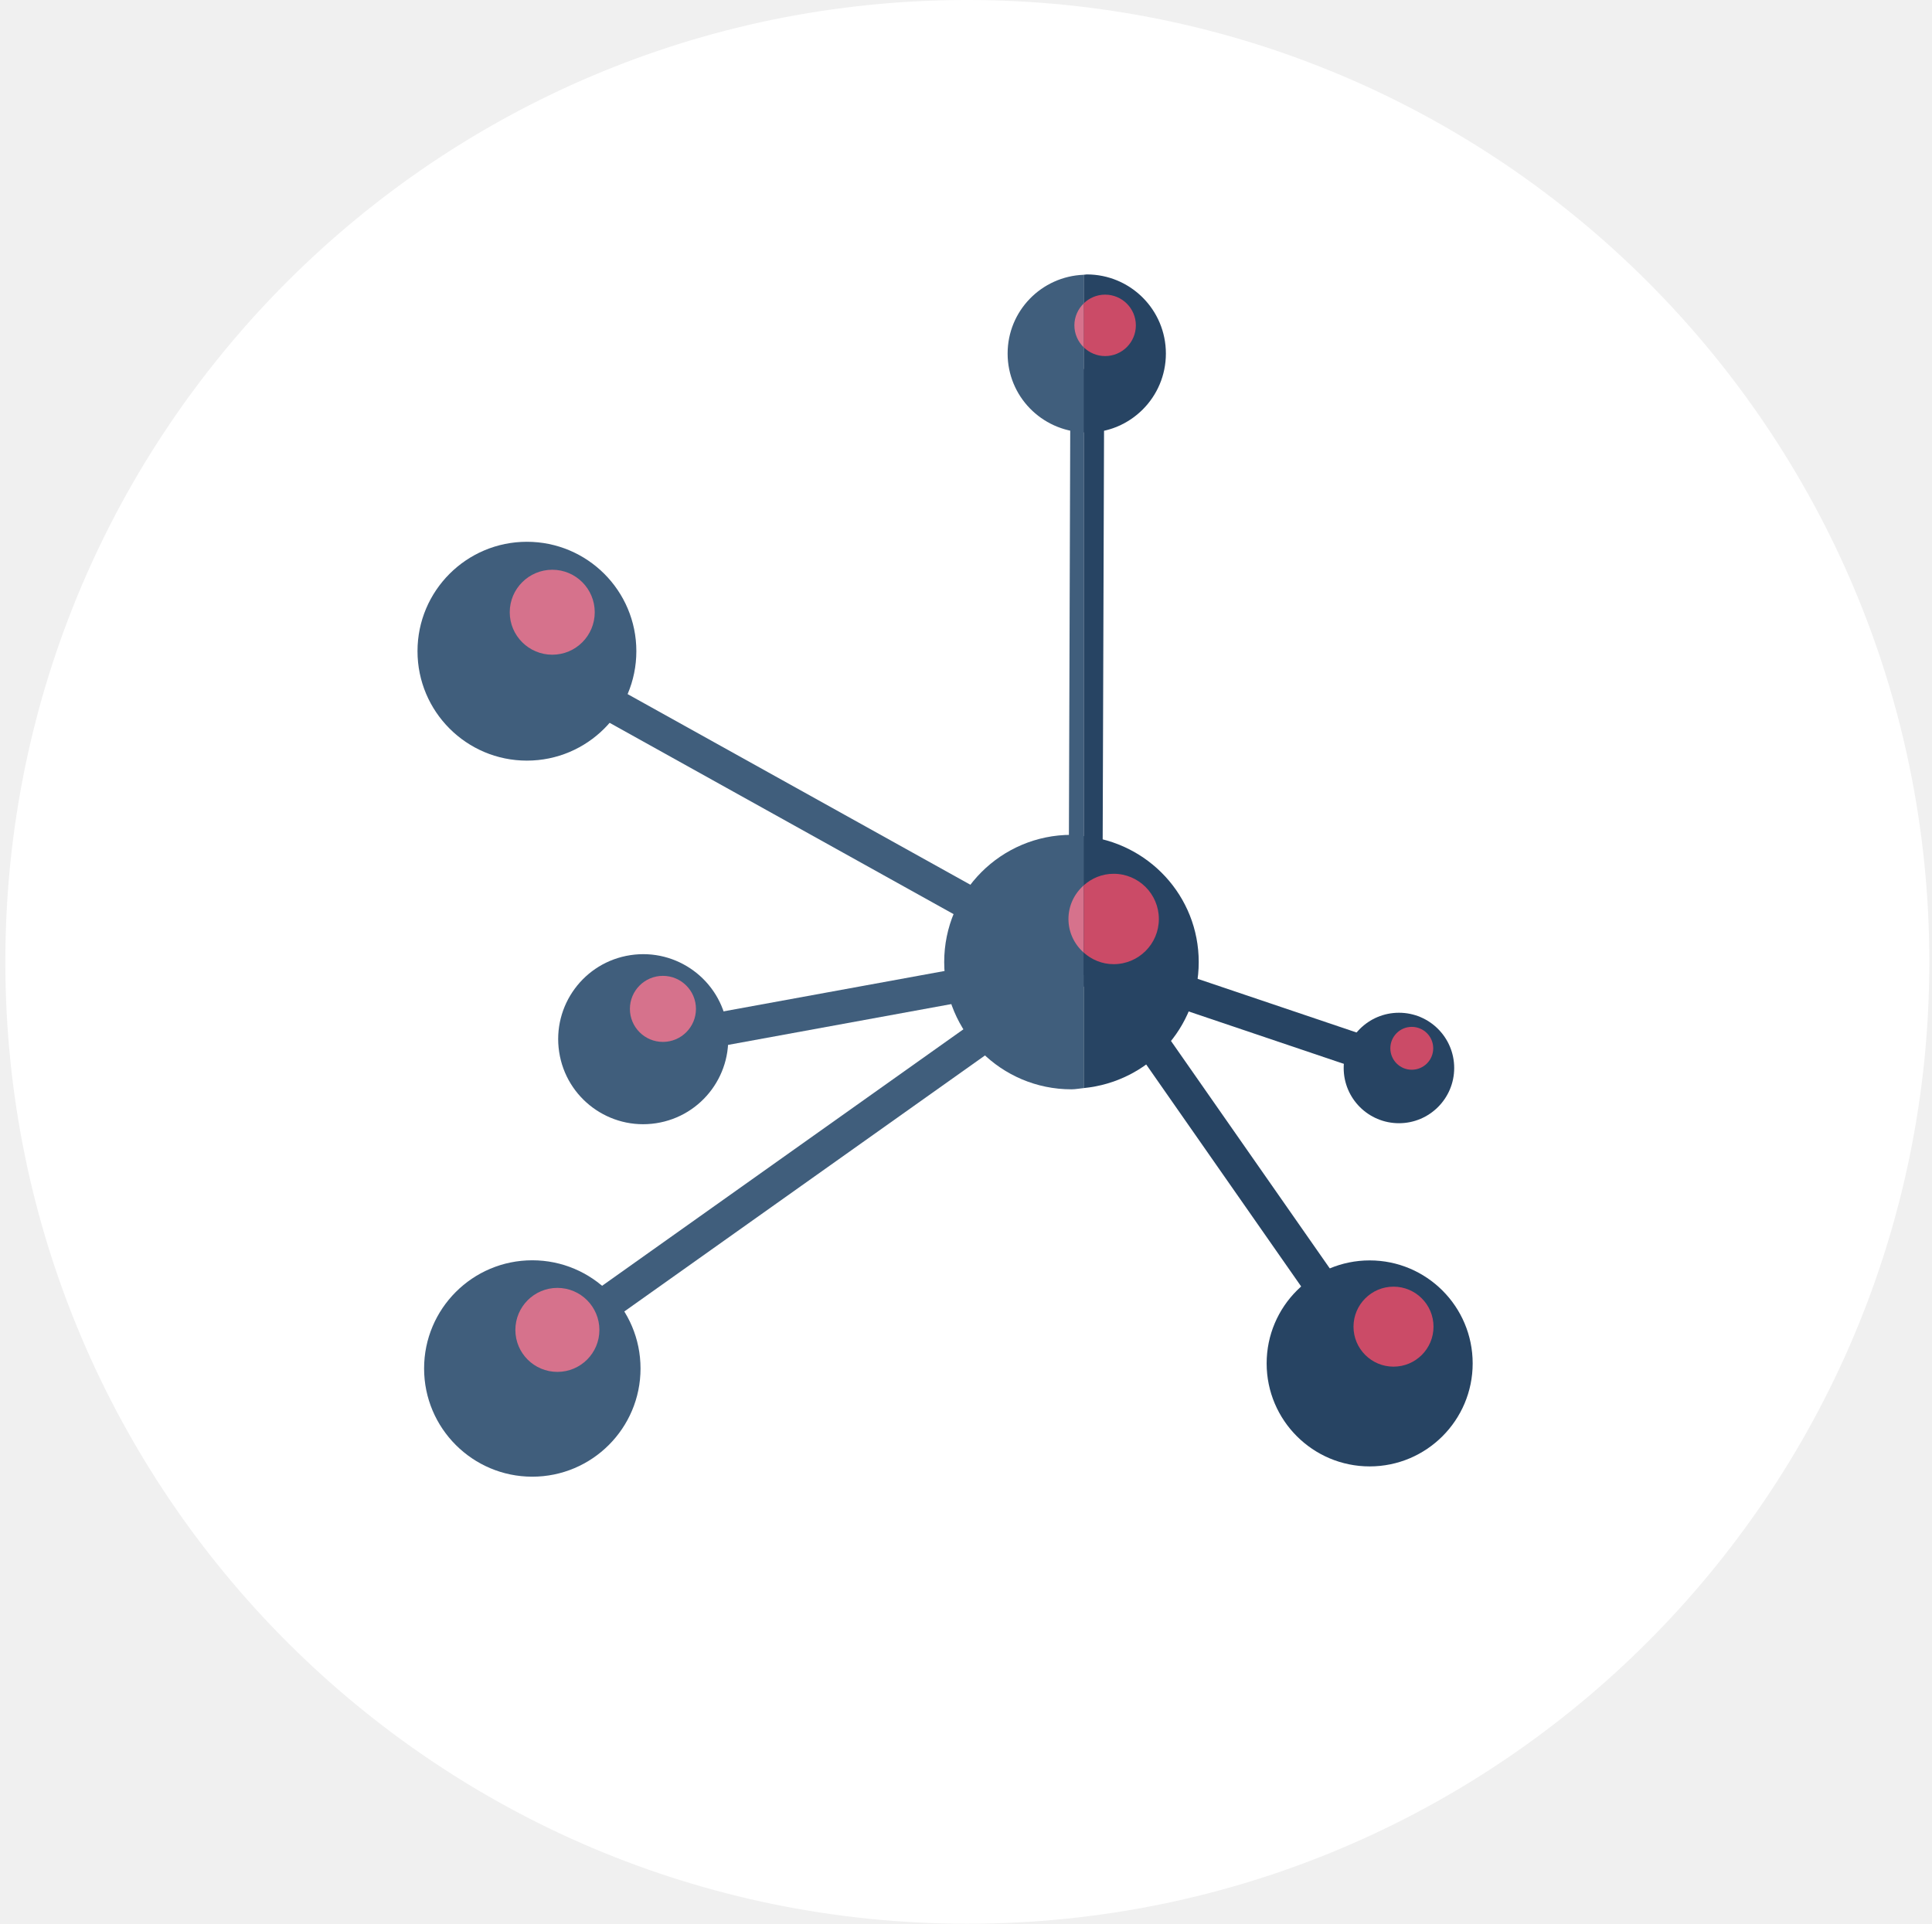
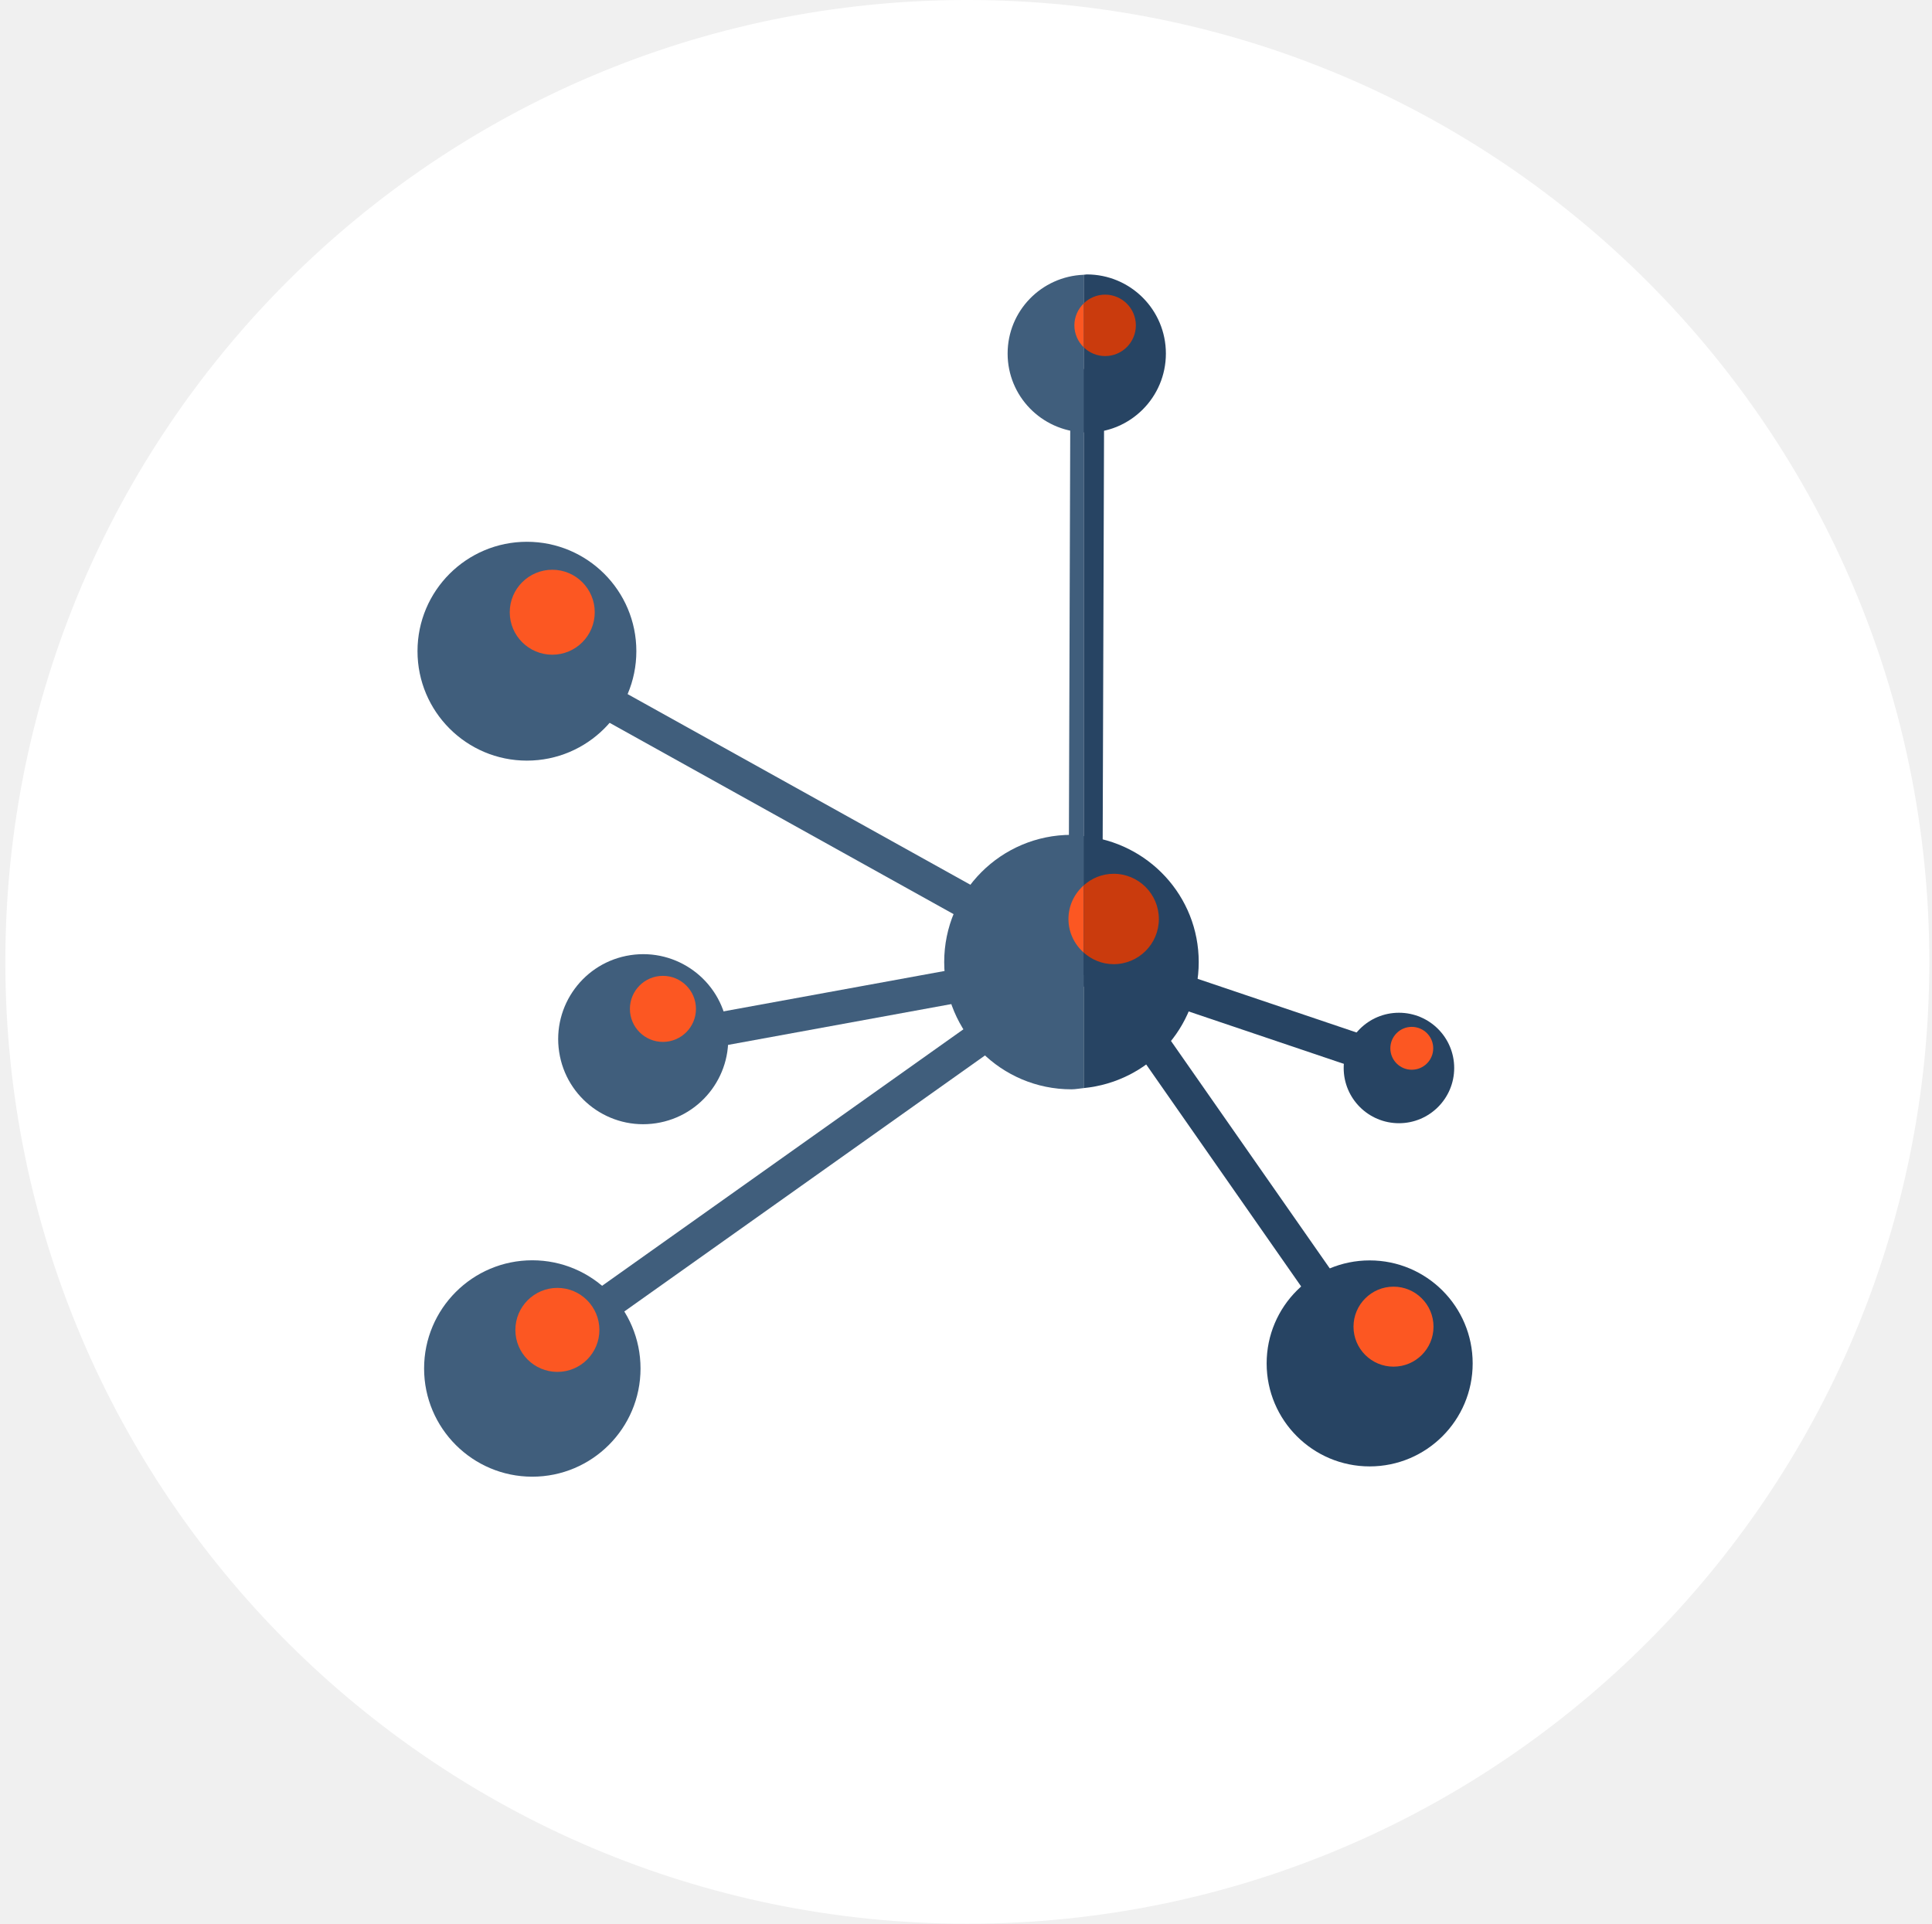
- <svg xmlns="http://www.w3.org/2000/svg" width="241" height="240" viewBox="0 0 241 240">
-   <g fill="none">
-     <path d="M240.667 120c0 66.274-53.724 120.002-120.002 120.002-66.274 0-119.998-53.728-119.998-120.002s53.725-120.001 119.998-120.001c66.278 0 120.002 53.728 120.002 120.001z" id="Shape" fill="#fff" />
-     <g>
-       <path d="M137.745 46.061l-2.566-.011v77.023l2.305 1.279.261-78.291z" id="Shape" fill="#274463" />
-       <path d="M133.526 46.047l-.232 71.145-58.957-32.793-2.051 3.689 62.893 34.985v-77.023l-1.653-.004zM69.442 164.436l57.225-40.631-36.779 6.726-.754-4.149 46.125-8.429 1.595 3.794-64.969 46.125-2.442-3.435z" id="Shape" fill="#405E7C" />
-       <path d="M131.24 115.985l42.766 14.445-1.348 3.994-30.629-10.346 29.564 42.356-3.457 2.414-36.895-52.862z" id="Shape" fill="#274463" />
-       <path d="M125.692 44.108c0 5.316 4.218 9.621 9.488 9.832v-19.66c-5.269.203-9.488 4.505-9.488 9.828z" id="Shape" fill="#405E7C" />
-       <path d="M135.563 34.237l-.384.043v19.66l.384.04c5.458 0 9.871-4.421 9.871-9.871 0-5.458-4.414-9.872-9.871-9.872z" id="Shape" fill="#274463" />
-       <path d="M134.02 40.589c0 1.076.449 2.04 1.16 2.736v-5.468c-.71.7-1.16 1.66-1.16 2.732z" id="Shape" fill="#D6728C" />
-       <path d="M137.854 36.759c-1.044 0-1.986.42-2.674 1.098v5.468c.688.674 1.631 1.098 2.674 1.098 2.116 0 3.834-1.714 3.834-3.834 0-2.113-1.718-3.83-3.834-3.83z" id="Shape" fill="#CB4B67" />
-       <path d="M181.398 133.242c0 3.805-3.084 6.889-6.889 6.889-3.813 0-6.896-3.084-6.896-6.889 0-3.809 3.084-6.893 6.896-6.893 3.805 0 6.889 3.084 6.889 6.893z" id="Shape" fill="#274463" />
-       <path d="M178.782 130.785c0 1.478-1.196 2.674-2.682 2.674-1.471 0-2.667-1.196-2.667-2.674 0-1.475 1.196-2.674 2.667-2.674 1.486 0 2.682 1.199 2.682 2.674z" id="Shape" fill="#CB4B67" />
-       <path d="M183.703 170.097c0 7.089-5.754 12.85-12.85 12.85s-12.85-5.762-12.85-12.85c0-7.099 5.755-12.85 12.85-12.85 7.096 0 12.85 5.751 12.85 12.85z" id="Shape" fill="#274463" />
-       <path d="M178.818 165.516c0 2.754-2.232 4.986-4.99 4.986-2.75 0-4.99-2.232-4.99-4.986 0-2.754 2.24-4.994 4.99-4.994 2.758 0 4.99 2.24 4.99 4.994z" id="Shape" fill="#CB4B67" />
-       <path d="M79.379 81.239c0 7.542-6.11 13.655-13.655 13.655-7.53 0-13.644-6.113-13.644-13.655 0-7.537 6.114-13.647 13.644-13.647 7.545 0 13.655 6.11 13.655 13.647z" id="Shape" fill="#405E7C" />
-       <path d="M74.189 76.383c0 2.928-2.37 5.298-5.298 5.298-2.921 0-5.305-2.37-5.305-5.298s2.385-5.302 5.305-5.302c2.928 0 5.298 2.374 5.298 5.302z" id="Shape" fill="#D6728C" />
-       <path d="M69.75 131.241c-.884-5.784 3.091-11.198 8.886-12.078 5.795-.881 11.205 3.098 12.082 8.882.888 5.798-3.091 11.209-8.886 12.089-5.787.884-11.202-3.095-12.082-8.893z" id="Shape" fill="#405E7C" />
-       <path d="M86.815 125.867c0 2.276-1.848 4.12-4.124 4.12-2.272 0-4.116-1.844-4.116-4.12 0-2.272 1.844-4.121 4.116-4.121 2.276 0 4.124 1.848 4.124 4.121z" id="Shape" fill="#D6728C" />
-       <path d="M79.9 170.731c0 7.447-6.045 13.499-13.503 13.499-7.451 0-13.495-6.052-13.495-13.499 0-7.454 6.045-13.499 13.495-13.499 7.458 0 13.503 6.045 13.503 13.499z" id="Shape" fill="#405E7C" />
-       <path d="M74.769 165.922c0 2.896-2.345 5.233-5.24 5.233-2.892 0-5.241-2.337-5.241-5.233 0-2.892 2.349-5.247 5.241-5.247 2.895 0 5.24 2.355 5.24 5.247z" id="Shape" fill="#D6728C" />
-       <path d="M133.65 104.153c-8.763 0-15.869 7.107-15.869 15.873 0 8.77 7.106 15.876 15.869 15.876.525 0 1.018-.109 1.529-.152v-31.441c-.511-.05-1.004-.156-1.529-.156z" id="Shape" fill="#405E7C" />
-       <path d="M149.53 120.025c0-8.244-6.309-14.941-14.35-15.717v31.441c8.042-.783 14.35-7.48 14.35-15.724z" id="Shape" fill="#274463" />
-       <path d="M133.28 114.655c0 1.671.74 3.156 1.899 4.185v-8.378c-1.16 1.033-1.899 2.519-1.899 4.193z" id="Shape" fill="#D6728C" />
-       <path d="M138.915 109.012c-1.439 0-2.743.558-3.736 1.449v8.378c.993.892 2.297 1.45 3.736 1.45 3.12 0 5.642-2.522 5.642-5.635s-2.522-5.642-5.642-5.642z" fill="#CB4B67" />
+ <svg xmlns="http://www.w3.org/2000/svg" width="241px" height="240px" viewBox="0 0 241 240" version="1.1">
+   <defs />
+   <g id="Page-1" stroke="none" stroke-width="1" fill="none" fill-rule="evenodd">
+     <g id="consulting" transform="translate(0, -1)">
+       <g id="Group">
+         <path d="M240.667,121 C240.667,187.274 186.943,241.002 120.665,241.002 C54.391,241.002 0.667,187.274 0.667,121 C0.667,54.726 54.392,0.999 120.665,0.999 C186.943,0.999 240.667,54.727 240.667,121 L240.667,121 Z" id="Shape" fill="#FFFFFF" />
+         <g transform="translate(52, 35)" id="Shape">
+           <path d="M85.745,12.061 L83.179,12.05 L83.179,89.073 L85.484,90.352 L85.745,12.061 L85.745,12.061 Z" fill="#274463" />
+           <path d="M81.526,12.047 L81.294,83.192 L22.337,50.399 L20.286,54.088 L83.179,89.073 L83.179,12.05 L81.526,12.046 L81.526,12.047 Z M17.442,130.436 L74.667,89.805 L37.888,96.531 L37.134,92.382 L83.259,83.953 L84.854,87.747 L19.885,133.872 L17.443,130.437 L17.442,130.436 Z" fill="#405E7C" />
+           <path d="M79.24,81.985 L122.006,96.43 L120.658,100.424 L90.029,90.078 L119.593,132.434 L116.136,134.848 L79.241,81.986 L79.24,81.985 Z" fill="#274463" />
+           <path d="M73.692,10.108 C73.692,15.424 77.91,19.729 83.18,19.94 L83.18,0.28 C77.911,0.483 73.692,4.785 73.692,10.108 L73.692,10.108 Z" fill="#405E7C" />
+           <path d="M83.563,0.237 L83.179,0.28 L83.179,19.94 L83.563,19.98 C89.021,19.98 93.434,15.559 93.434,10.109 C93.434,4.651 89.02,0.237 83.563,0.237 L83.563,0.237 Z" fill="#274463" />
+           <path d="M82.02,6.589 C82.02,7.665 82.469,8.629 83.18,9.325 L83.18,3.857 C82.47,4.557 82.02,5.517 82.02,6.589 L82.02,6.589 Z" fill="#FC5722" />
+           <path d="M85.854,2.759 C84.81,2.759 83.868,3.179 83.18,3.857 L83.18,9.325 C83.868,9.999 84.811,10.423 85.854,10.423 C87.97,10.423 89.688,8.709 89.688,6.589 C89.688,4.476 87.97,2.759 85.854,2.759 L85.854,2.759 Z" fill="#CA3B0D" />
+           <path d="M129.398,99.242 C129.398,103.047 126.314,106.131 122.509,106.131 C118.696,106.131 115.613,103.047 115.613,99.242 C115.613,95.433 118.697,92.349 122.509,92.349 C126.314,92.349 129.398,95.433 129.398,99.242 L129.398,99.242 Z" fill="#274463" />
+           <path d="M126.782,96.785 C126.782,98.263 125.586,99.459 124.1,99.459 C122.629,99.459 121.433,98.263 121.433,96.785 C121.433,95.31 122.629,94.111 124.1,94.111 C125.586,94.111 126.782,95.31 126.782,96.785 L126.782,96.785 Z" fill="#FC5722" />
+           <path d="M131.703,136.097 C131.703,143.186 125.949,148.947 118.853,148.947 C111.757,148.947 106.003,143.185 106.003,136.097 C106.003,128.998 111.758,123.247 118.853,123.247 C125.949,123.247 131.703,128.998 131.703,136.097 L131.703,136.097 Z" fill="#274463" />
+           <path d="M126.818,131.516 C126.818,134.27 124.586,136.502 121.828,136.502 C119.078,136.502 116.838,134.27 116.838,131.516 C116.838,128.762 119.078,126.522 121.828,126.522 C124.586,126.522 126.818,128.762 126.818,131.516 L126.818,131.516 Z" fill="#FC5722" />
+           <path d="M27.379,47.239 C27.379,54.781 21.269,60.894 13.724,60.894 C6.194,60.894 0.08,54.781 0.08,47.239 C0.08,39.702 6.194,33.592 13.724,33.592 C21.269,33.592 27.379,39.702 27.379,47.239 L27.379,47.239 Z" fill="#405E7C" />
+           <path d="M22.189,42.383 C22.189,45.311 19.819,47.681 16.891,47.681 C13.97,47.681 11.586,45.311 11.586,42.383 C11.586,39.455 13.971,37.081 16.891,37.081 C19.819,37.081 22.189,39.455 22.189,42.383 L22.189,42.383 Z" fill="#FC5722" />
+           <path d="M17.75,97.241 C16.866,91.457 20.841,86.043 26.636,85.163 C32.431,84.282 37.841,88.261 38.718,94.045 C39.606,99.843 35.627,105.254 29.832,106.134 C24.045,107.018 18.63,103.039 17.75,97.241 L17.75,97.241 Z" fill="#405E7C" />
+           <path d="M34.815,91.867 C34.815,94.143 32.967,95.987 30.691,95.987 C28.419,95.987 26.575,94.143 26.575,91.867 C26.575,89.595 28.419,87.746 30.691,87.746 C32.967,87.746 34.815,89.594 34.815,91.867 L34.815,91.867 Z" fill="#FC5722" />
+           <path d="M27.9,136.731 C27.9,144.178 21.855,150.23 14.397,150.23 C6.946,150.23 0.902,144.178 0.902,136.731 C0.902,129.277 6.947,123.232 14.397,123.232 C21.855,123.232 27.9,129.277 27.9,136.731 L27.9,136.731 Z" fill="#405E7C" />
+           <path d="M22.769,131.922 C22.769,134.818 20.424,137.155 17.529,137.155 C14.637,137.155 12.288,134.818 12.288,131.922 C12.288,129.03 14.637,126.675 17.529,126.675 C20.424,126.675 22.769,129.03 22.769,131.922 L22.769,131.922 Z" fill="#FC5722" />
+           <path d="M81.65,70.153 C72.887,70.153 65.781,77.26 65.781,86.026 C65.781,94.796 72.887,101.902 81.65,101.902 C82.175,101.902 82.668,101.793 83.179,101.75 L83.179,70.309 C82.668,70.259 82.175,70.153 81.65,70.153 L81.65,70.153 Z" fill="#405E7C" />
+           <path d="M97.53,86.025 C97.53,77.781 91.221,71.084 83.18,70.308 L83.18,101.749 C91.222,100.966 97.53,94.269 97.53,86.025 L97.53,86.025 Z" fill="#274463" />
+           <path d="M81.28,80.655 C81.28,82.326 82.02,83.811 83.179,84.84 L83.179,76.462 C82.019,77.495 81.28,78.981 81.28,80.655 L81.28,80.655 Z" fill="#FC5722" />
+           <path d="M86.915,75.012 C85.476,75.012 84.172,75.57 83.179,76.461 L83.179,84.839 C84.172,85.731 85.476,86.289 86.915,86.289 C90.035,86.289 92.557,83.767 92.557,80.654 C92.557,77.541 90.035,75.012 86.915,75.012 L86.915,75.012 Z" fill="#CA3B0D" />
+         </g>
+       </g>
    </g>
  </g>
</svg>
